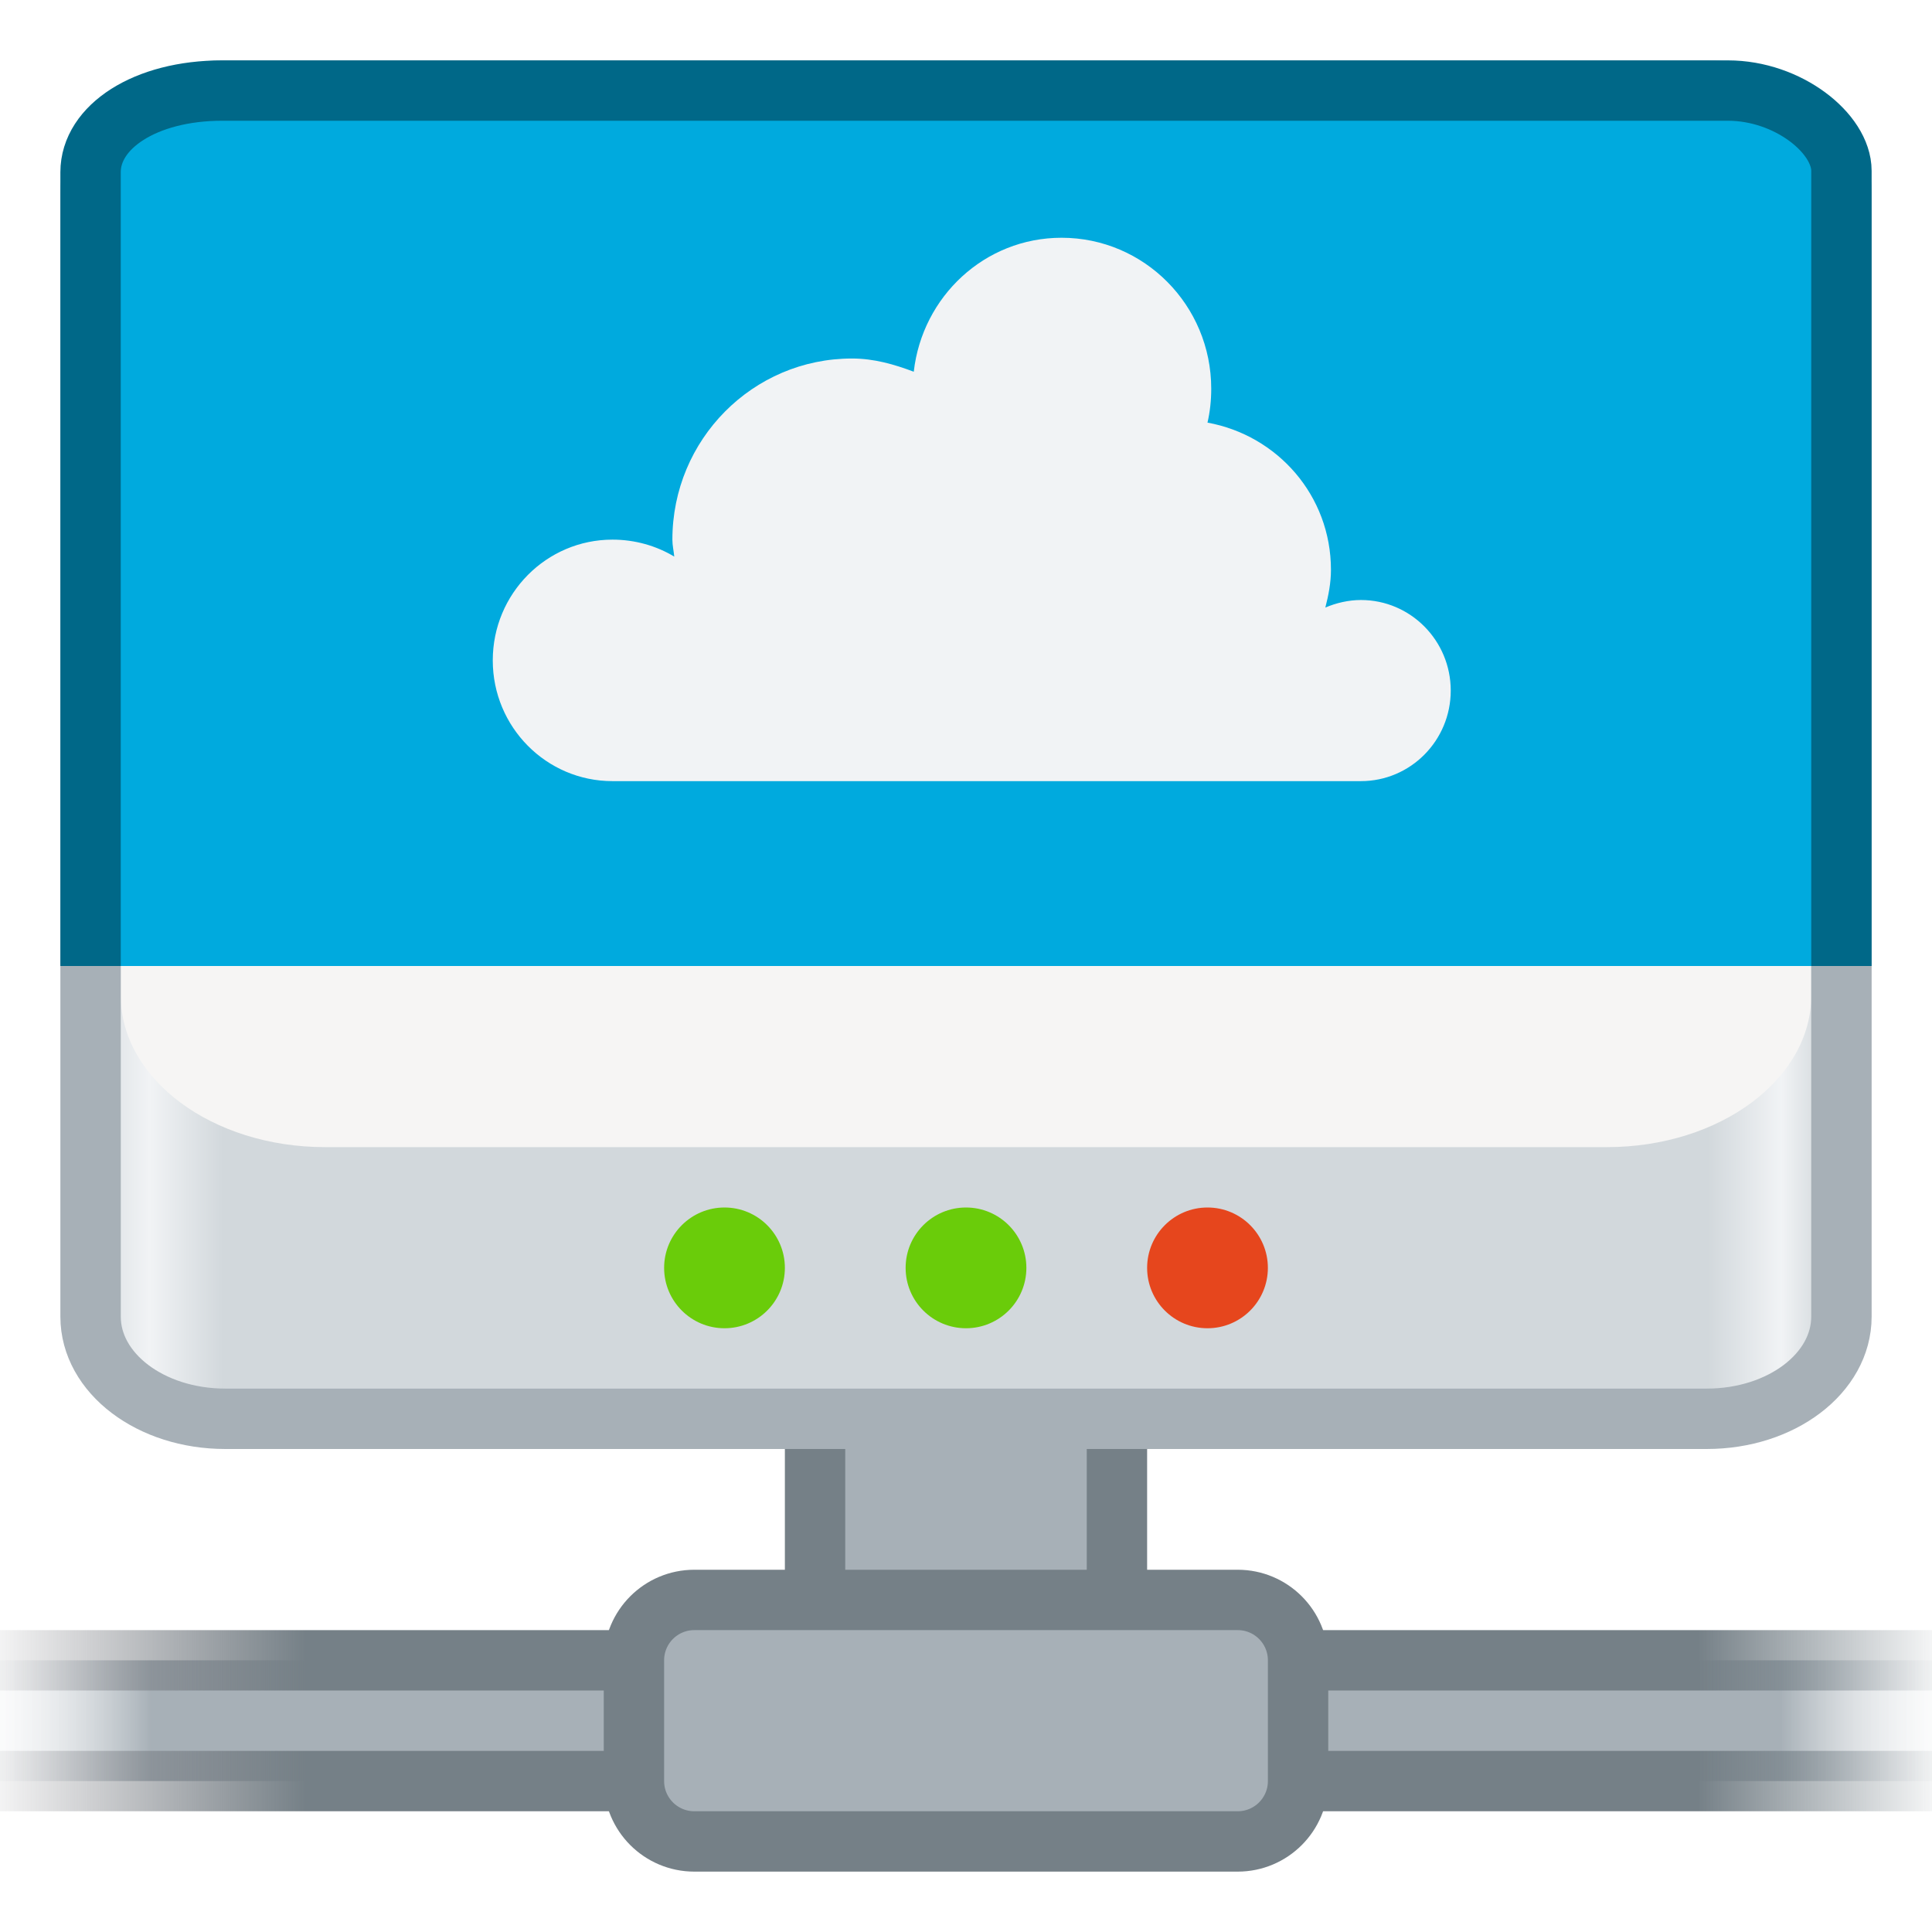
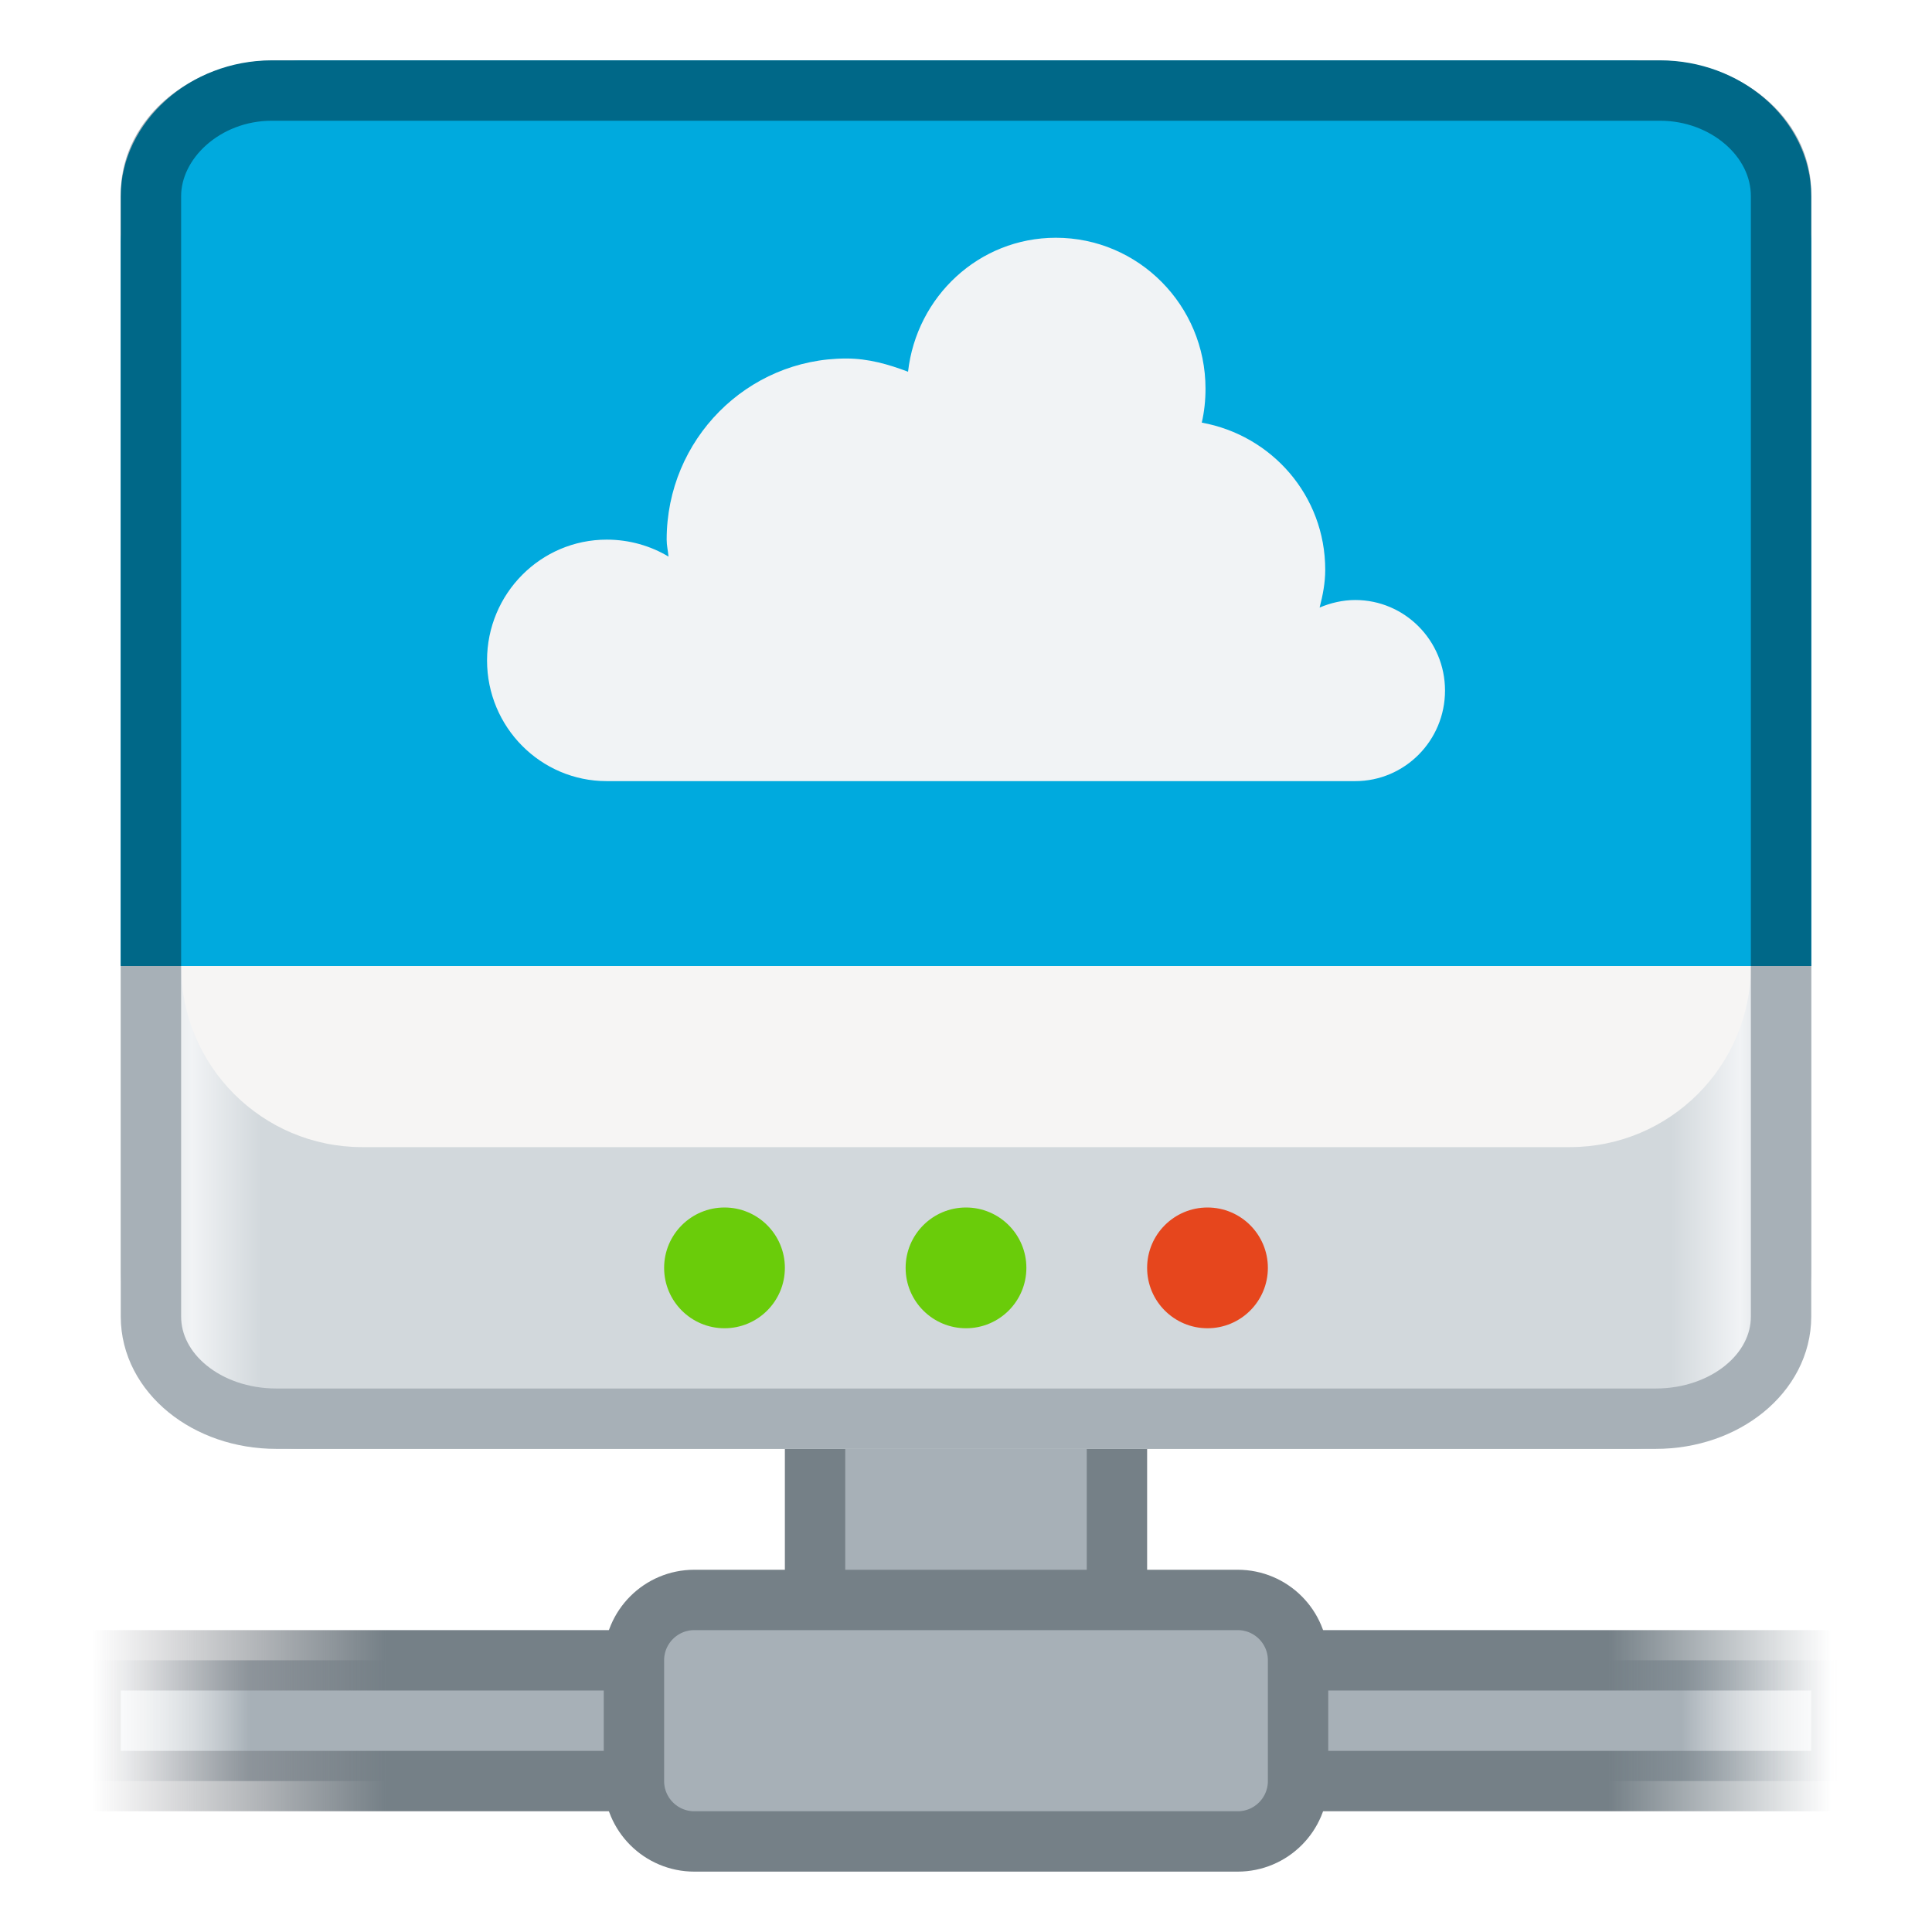
<svg xmlns="http://www.w3.org/2000/svg" xmlns:xlink="http://www.w3.org/1999/xlink" viewBox="0 0 32 32" style="display:inline;enable-background:new" version="1.0" id="svg11300" height="32" width="32">
  <defs id="defs3">
    <linearGradient id="linearGradient969">
      <stop id="stop957" offset="0" style="stop-color:#d2d8dc;stop-opacity:1" />
      <stop style="stop-color:#f1f3f5;stop-opacity:1" offset="0.042" id="stop959" />
      <stop id="stop961" offset="0.083" style="stop-color:#d2d8dc;stop-opacity:1" />
      <stop style="stop-color:#d2d8dc;stop-opacity:1" offset="0.917" id="stop963" />
      <stop id="stop965" offset="0.958" style="stop-color:#f1f3f5;stop-opacity:1" />
      <stop id="stop967" offset="1" style="stop-color:#bcc5ca;stop-opacity:1" />
    </linearGradient>
    <linearGradient id="linearGradient1725-3">
      <stop id="stop1717-6" offset="0" style="stop-color:#f1f3f5;stop-opacity:0" />
      <stop style="stop-color:#a7b0b7;stop-opacity:1" offset="0.091" id="stop1719-7" />
      <stop style="stop-color:#a7b0b7;stop-opacity:1" offset="0.909" id="stop1721-5" />
      <stop id="stop1723-3" offset="1" style="stop-color:#f1f3f5;stop-opacity:0" />
    </linearGradient>
    <linearGradient id="linearGradient5116">
      <stop style="stop-color:#758087;stop-opacity:0" offset="0" id="stop5112" />
      <stop id="stop5122" offset="0.128" style="stop-color:#758087;stop-opacity:1" />
      <stop id="stop5120" offset="0.831" style="stop-color:#758087;stop-opacity:1" />
      <stop style="stop-color:#77767b;stop-opacity:0" offset="1" id="stop5114" />
    </linearGradient>
-     <linearGradient xlink:href="#linearGradient969" id="linearGradient12533" gradientUnits="userSpaceOnUse" gradientTransform="matrix(0.09615386,0,0,0.07738096,39.38461,0.499999)" x1="48" y1="44" x2="464" y2="44" />
-     <linearGradient xlink:href="#linearGradient969" id="linearGradient12560" gradientUnits="userSpaceOnUse" gradientTransform="matrix(0.25,0,0,0.1850576,465.6949,262.6219)" x1="48" y1="44" x2="464" y2="44" />
-     <linearGradient gradientTransform="matrix(3.525424,0,0,3.525424,-3757.198,2721.363)" xlink:href="#linearGradient1725-3" id="linearGradient5164" gradientUnits="userSpaceOnUse" x1="1199.5" y1="-678.5" x2="1232.5" y2="-678.5" />
-     <linearGradient gradientTransform="matrix(3.525424,0,0,3.525424,-3757.198,2721.363)" xlink:href="#linearGradient5116" id="linearGradient5168" gradientUnits="userSpaceOnUse" x1="1232.323" y1="-680.533" x2="1199.528" y2="-680.533" />
+     <linearGradient xlink:href="#linearGradient969" id="linearGradient12560" gradientUnits="userSpaceOnUse" gradientTransform="matrix(0.06730769,0,0,0.05357144,-1.23087,10.49999)" x1="48" y1="44" x2="464" y2="44" />
+     <linearGradient gradientTransform="matrix(0.878788,0,0,1,-1052.606,708)" xlink:href="#linearGradient1725-3" id="linearGradient5164" gradientUnits="userSpaceOnUse" x1="1199.5" y1="-678.5" x2="1232.5" y2="-678.5" />
+     <linearGradient gradientTransform="matrix(0.878788,0,0,1,-1052.606,708)" xlink:href="#linearGradient5116" id="linearGradient5168" gradientUnits="userSpaceOnUse" x1="1232.323" y1="-680.533" x2="1199.528" y2="-680.533" />
  </defs>
-   <g id="g12556" style="display:inline;stroke:#c0bfbc;stroke-width:1.492;enable-background:new" transform="matrix(0.2836539,0,0,0.2836539,-134.2562,-63.92525)">
-     <rect style="display:inline;opacity:1;vector-effect:none;fill:url(#linearGradient5164);fill-opacity:1.0;stroke:url(#linearGradient5168);stroke-width:3.525;stroke-linecap:butt;stroke-linejoin:miter;stroke-miterlimit:4;stroke-dasharray:none;stroke-dashoffset:0;stroke-opacity:1;enable-background:new" id="rect1612" width="116.339" height="7.051" x="471.547" y="322.313" />
-     <rect transform="matrix(0,-1,-1,0,0,0)" style="display:inline;opacity:1;vector-effect:none;fill:#a7b0b7;fill-opacity:1;stroke:#758087;stroke-width:3.525;stroke-linecap:butt;stroke-linejoin:miter;stroke-miterlimit:4;stroke-dasharray:none;stroke-dashoffset:0;stroke-opacity:1;enable-background:new" id="rect1614" width="56.407" height="17.627" x="-329.364" y="-538.53" />
-     <rect style="display:inline;opacity:1;fill:url(#linearGradient12560);fill-opacity:1;stroke:none;stroke-width:0.321;stroke-linecap:butt;stroke-linejoin:miter;stroke-miterlimit:4;stroke-dasharray:none;stroke-dashoffset:0;stroke-opacity:1;marker:none;marker-start:none;marker-mid:none;marker-end:none;paint-order:normal;enable-background:new" id="rect12544" width="104" height="62.179" x="477.695" y="247.077" rx="11.932" ry="8.833" />
-     <rect ry="3.525" y="318.787" x="510.327" height="14.102" width="38.78" id="rect1616" style="display:inline;opacity:1;vector-effect:none;fill:#a7b0b7;fill-opacity:1;stroke:#758087;stroke-width:3.525;stroke-linecap:butt;stroke-linejoin:miter;stroke-miterlimit:4;stroke-dasharray:none;stroke-dashoffset:0;stroke-opacity:1;enable-background:new" rx="3.525" />
-     <rect ry="8.855" rx="11.932" y="228.889" x="480.361" height="63.458" width="98.712" id="rect12546" style="display:inline;opacity:1;fill:#f6f5f4;fill-opacity:1;stroke:none;stroke-width:0.321;stroke-linecap:butt;stroke-linejoin:miter;stroke-miterlimit:4;stroke-dasharray:none;stroke-dashoffset:0;stroke-opacity:1;marker:none;marker-start:none;marker-mid:none;marker-end:none;paint-order:normal;enable-background:new" />
-     <path id="path12554" d="m 486.463,230.652 c -4.356,0 -7.831,2.661 -7.864,5.966 v 14.914 34.307 16.405 c 0,3.305 3.508,5.966 7.864,5.966 h 86.508 c 4.356,0 7.864,-2.661 7.864,-5.966 v -16.405 -34.307 -14.914 c 0,-3.305 -3.508,-5.966 -7.864,-5.966 z" style="display:inline;opacity:1;fill:none;fill-opacity:1;stroke:#a7b0b7;stroke-width:3.527;stroke-linecap:butt;stroke-linejoin:miter;stroke-miterlimit:4;stroke-dasharray:none;stroke-dashoffset:0;stroke-opacity:1;marker:none;marker-start:none;marker-mid:none;marker-end:none;paint-order:normal;enable-background:new" />
-     <path style="display:inline;opacity:1;fill:#00aade;fill-opacity:1;stroke:none;stroke-width:0.315;stroke-linecap:butt;stroke-linejoin:miter;stroke-miterlimit:4;stroke-dasharray:none;stroke-dashoffset:0;stroke-opacity:1;marker:none;marker-start:none;marker-mid:none;marker-end:none;paint-order:normal;enable-background:new" d="m 485.695,229.586 c -4.432,0 -8,2.541 -8,5.698 v 46.487 h 104 v -46.487 c 0,-3.156 -3.568,-5.698 -8,-5.698 z" id="path12552" />
-   </g>
-   <path id="path12558" d="M 1.5,16 V 2.852 c 0,-0.75 0.901,-1.352 2.179,-1.352 H 28.62 c 0.995,0 1.88,0.708 1.88,1.33 V 16" style="display:inline;opacity:1;vector-effect:none;fill:none;fill-opacity:1;stroke:#006888;stroke-width:1;stroke-linecap:butt;stroke-linejoin:miter;stroke-miterlimit:4;stroke-dasharray:none;stroke-dashoffset:0;stroke-opacity:1;marker:none;marker-start:none;marker-mid:none;marker-end:none;paint-order:normal;enable-background:new" />
-   <circle style="display:inline;opacity:1;fill:#e6461d;fill-opacity:1;stroke:none;stroke-width:0.5;stroke-linecap:butt;stroke-linejoin:miter;stroke-miterlimit:4;stroke-dasharray:none;stroke-dashoffset:0;stroke-opacity:1;paint-order:normal;enable-background:new" id="path903-2-3-6" cx="20" cy="21" r="1" />
-   <circle style="display:inline;opacity:1;fill:#6acc0a;fill-opacity:1;stroke:none;stroke-width:0.5;stroke-linecap:butt;stroke-linejoin:miter;stroke-miterlimit:4;stroke-dasharray:none;stroke-dashoffset:0;stroke-opacity:1;paint-order:normal;enable-background:new" id="path903-2-3-6-3" cx="16" cy="21" r="1" />
-   <circle style="display:inline;opacity:1;fill:#6acc0a;fill-opacity:1;stroke:none;stroke-width:0.5;stroke-linecap:butt;stroke-linejoin:miter;stroke-miterlimit:4;stroke-dasharray:none;stroke-dashoffset:0;stroke-opacity:1;paint-order:normal;enable-background:new" id="path903-2-3-6-6" cx="12" cy="21" r="1" />
-   <g style="display:inline;enable-background:new" id="g4122" transform="translate(-202.0002,-302)">
-     <rect width="16" height="16" x="201" y="277" id="rect18110-7-1-6-6-8" style="color:#bebebe;display:inline;overflow:visible;visibility:visible;fill:none;stroke:none;stroke-width:1.781;marker:none;enable-background:new" />
-     <path id="path5094-5-04-4-6-4" d="m 219.583,305.938 c -1.273,0 -2.307,0.973 -2.448,2.219 -0.324,-0.122 -0.656,-0.219 -1.023,-0.219 -1.643,0 -2.975,1.343 -2.975,3 0,0.098 0.022,0.185 0.031,0.281 -0.297,-0.179 -0.651,-0.281 -1.023,-0.281 -1.095,0 -1.983,0.895 -1.983,2 0,1.105 0.888,2 1.983,2 h 12.396 c 0.822,0 1.488,-0.672 1.488,-1.5 0,-0.828 -0.666,-1.5 -1.488,-1.5 -0.205,0 -0.411,0.049 -0.589,0.125 0.052,-0.202 0.093,-0.407 0.093,-0.625 0,-1.229 -0.886,-2.228 -2.045,-2.438 0.042,-0.181 0.062,-0.368 0.062,-0.562 0,-1.381 -1.11,-2.5 -2.479,-2.5 z" style="color:#000000;display:inline;overflow:visible;visibility:visible;fill:#f1f3f5;fill-opacity:1;stroke:none;stroke-width:2.4;marker:none;enable-background:accumulate" />
-   </g>
+   <rect style="display:inline;fill:url(#linearGradient5164);fill-opacity:1;stroke:url(#linearGradient5168);stroke-width:1;stroke-linecap:butt;stroke-linejoin:miter;stroke-miterlimit:4;stroke-dasharray:none;stroke-dashoffset:0;stroke-opacity:1;enable-background:new" id="rect1612" width="29" height="2" x="1.5" y="27.5" />
+   <rect transform="matrix(0,-1,-1,0,0,0)" style="display:inline;fill:#a7b0b7;fill-opacity:1;stroke:#758087;stroke-width:1;stroke-linecap:butt;stroke-linejoin:miter;stroke-miterlimit:4;stroke-dasharray:none;stroke-dashoffset:0;stroke-opacity:1;enable-background:new" id="rect1614" width="16" height="5" x="-29.5" y="-18.5" />
+   <rect style="display:inline;fill:url(#linearGradient12560);fill-opacity:1;stroke:none;stroke-width:1;stroke-linecap:butt;stroke-linejoin:miter;stroke-miterlimit:4;stroke-dasharray:none;stroke-dashoffset:0;stroke-opacity:1;marker:none;marker-start:none;marker-mid:none;marker-end:none;paint-order:normal;enable-background:new" id="rect12544" width="28" height="18" x="2" y="6" rx="3" ry="3" />
+   <rect ry="1" y="26.5" x="10.5" height="4" width="11" id="rect1616" style="display:inline;fill:#a7b0b7;fill-opacity:1;stroke:#758087;stroke-width:1;stroke-linecap:butt;stroke-linejoin:miter;stroke-miterlimit:4;stroke-dasharray:none;stroke-dashoffset:0;stroke-opacity:1;enable-background:new" rx="1" />
+   <rect ry="3" rx="3" y="1" x="3" height="18" width="26" id="rect12546" style="display:inline;fill:#f6f5f4;fill-opacity:1;stroke:none;stroke-width:1;stroke-linecap:butt;stroke-linejoin:miter;stroke-miterlimit:4;stroke-dasharray:none;stroke-dashoffset:0;stroke-opacity:1;marker:none;marker-start:none;marker-mid:none;marker-end:none;paint-order:normal;enable-background:new" />
+   <path id="path12554" d="m 4.577,1.5 c -1.151,0 -2.068,0.755 -2.077,1.692 v 4.23 9.731 4.653 c 0,0.938 0.926,1.692 2.077,1.692 H 27.423 c 1.151,0 2.077,-0.755 2.077,-1.692 V 17.154 7.423 3.193 c 0,-0.938 -0.926,-1.692 -2.077,-1.692 z" style="display:inline;fill:none;fill-opacity:1;stroke:#a7b0b7;stroke-width:1;stroke-linecap:butt;stroke-linejoin:miter;stroke-miterlimit:4;stroke-dasharray:none;stroke-dashoffset:0;stroke-opacity:1;marker:none;marker-start:none;marker-mid:none;marker-end:none;paint-order:normal;enable-background:new" />
+   <path style="display:inline;fill:#00aade;fill-opacity:1;stroke:none;stroke-width:1;stroke-linecap:butt;stroke-linejoin:miter;stroke-miterlimit:4;stroke-dasharray:none;stroke-dashoffset:0;stroke-opacity:1;marker:none;marker-start:none;marker-mid:none;marker-end:none;paint-order:normal;enable-background:new" d="M 5,1 C 3.807,1 2,3.093 2,4 V 16 H 30 V 4 C 30,3.093 28.193,1 27,1 Z" id="path12552" />
+   <path id="path12558" d="M 2.5,16 V 3.25 c 0,-0.923 0.893,-1.75 2,-1.75 H 27.5 c 1.073,0 2,0.778 2,1.75 V 16" style="display:inline;opacity:1;vector-effect:none;fill:none;fill-opacity:1;stroke:#006888;stroke-width:1;stroke-linecap:butt;stroke-linejoin:miter;stroke-miterlimit:4;stroke-dasharray:none;stroke-dashoffset:0;stroke-opacity:1;marker:none;marker-start:none;marker-mid:none;marker-end:none;paint-order:normal;enable-background:new" />
+   <circle style="display:inline;opacity:1;fill:#e6461d;fill-opacity:1;stroke:none;stroke-width:1;stroke-linecap:butt;stroke-linejoin:miter;stroke-miterlimit:4;stroke-dasharray:none;stroke-dashoffset:0;stroke-opacity:1;paint-order:normal;enable-background:new" id="path903-2-3-6" cx="20" cy="21" r="1" />
+   <circle style="display:inline;opacity:1;fill:#6acc0a;fill-opacity:1;stroke:none;stroke-width:1;stroke-linecap:butt;stroke-linejoin:miter;stroke-miterlimit:4;stroke-dasharray:none;stroke-dashoffset:0;stroke-opacity:1;paint-order:normal;enable-background:new" id="path903-2-3-6-3" cx="16" cy="21" r="1" />
+   <circle style="display:inline;opacity:1;fill:#6acc0a;fill-opacity:1;stroke:none;stroke-width:1;stroke-linecap:butt;stroke-linejoin:miter;stroke-miterlimit:4;stroke-dasharray:none;stroke-dashoffset:0;stroke-opacity:1;paint-order:normal;enable-background:new" id="path903-2-3-6-6" cx="12" cy="21" r="1" />
+   <path id="path5094-5-04-4-6-4" d="m 17.488,3.938 c -1.273,0 -2.307,0.973 -2.448,2.219 C 14.715,6.034 14.383,5.938 14.017,5.938 c -1.643,0 -2.975,1.343 -2.975,3 0,0.098 0.022,0.185 0.031,0.281 C 10.775,9.04 10.421,8.938 10.05,8.938 c -1.095,0 -1.983,0.895 -1.983,2 0,1.105 0.888,2 1.983,2 h 12.396 c 0.822,0 1.488,-0.672 1.488,-1.5 0,-0.828 -0.666,-1.5 -1.488,-1.5 -0.205,0 -0.411,0.049 -0.589,0.125 0.052,-0.202 0.093,-0.407 0.093,-0.625 0,-1.229 -0.886,-2.228 -2.045,-2.438 0.042,-0.181 0.062,-0.368 0.062,-0.562 0,-1.381 -1.11,-2.5 -2.479,-2.5 z" style="color:#000000;display:inline;overflow:visible;visibility:visible;fill:#f1f3f5;fill-opacity:1;stroke:none;stroke-width:1;stroke-dasharray:none;marker:none;enable-background:accumulate" />
</svg>
